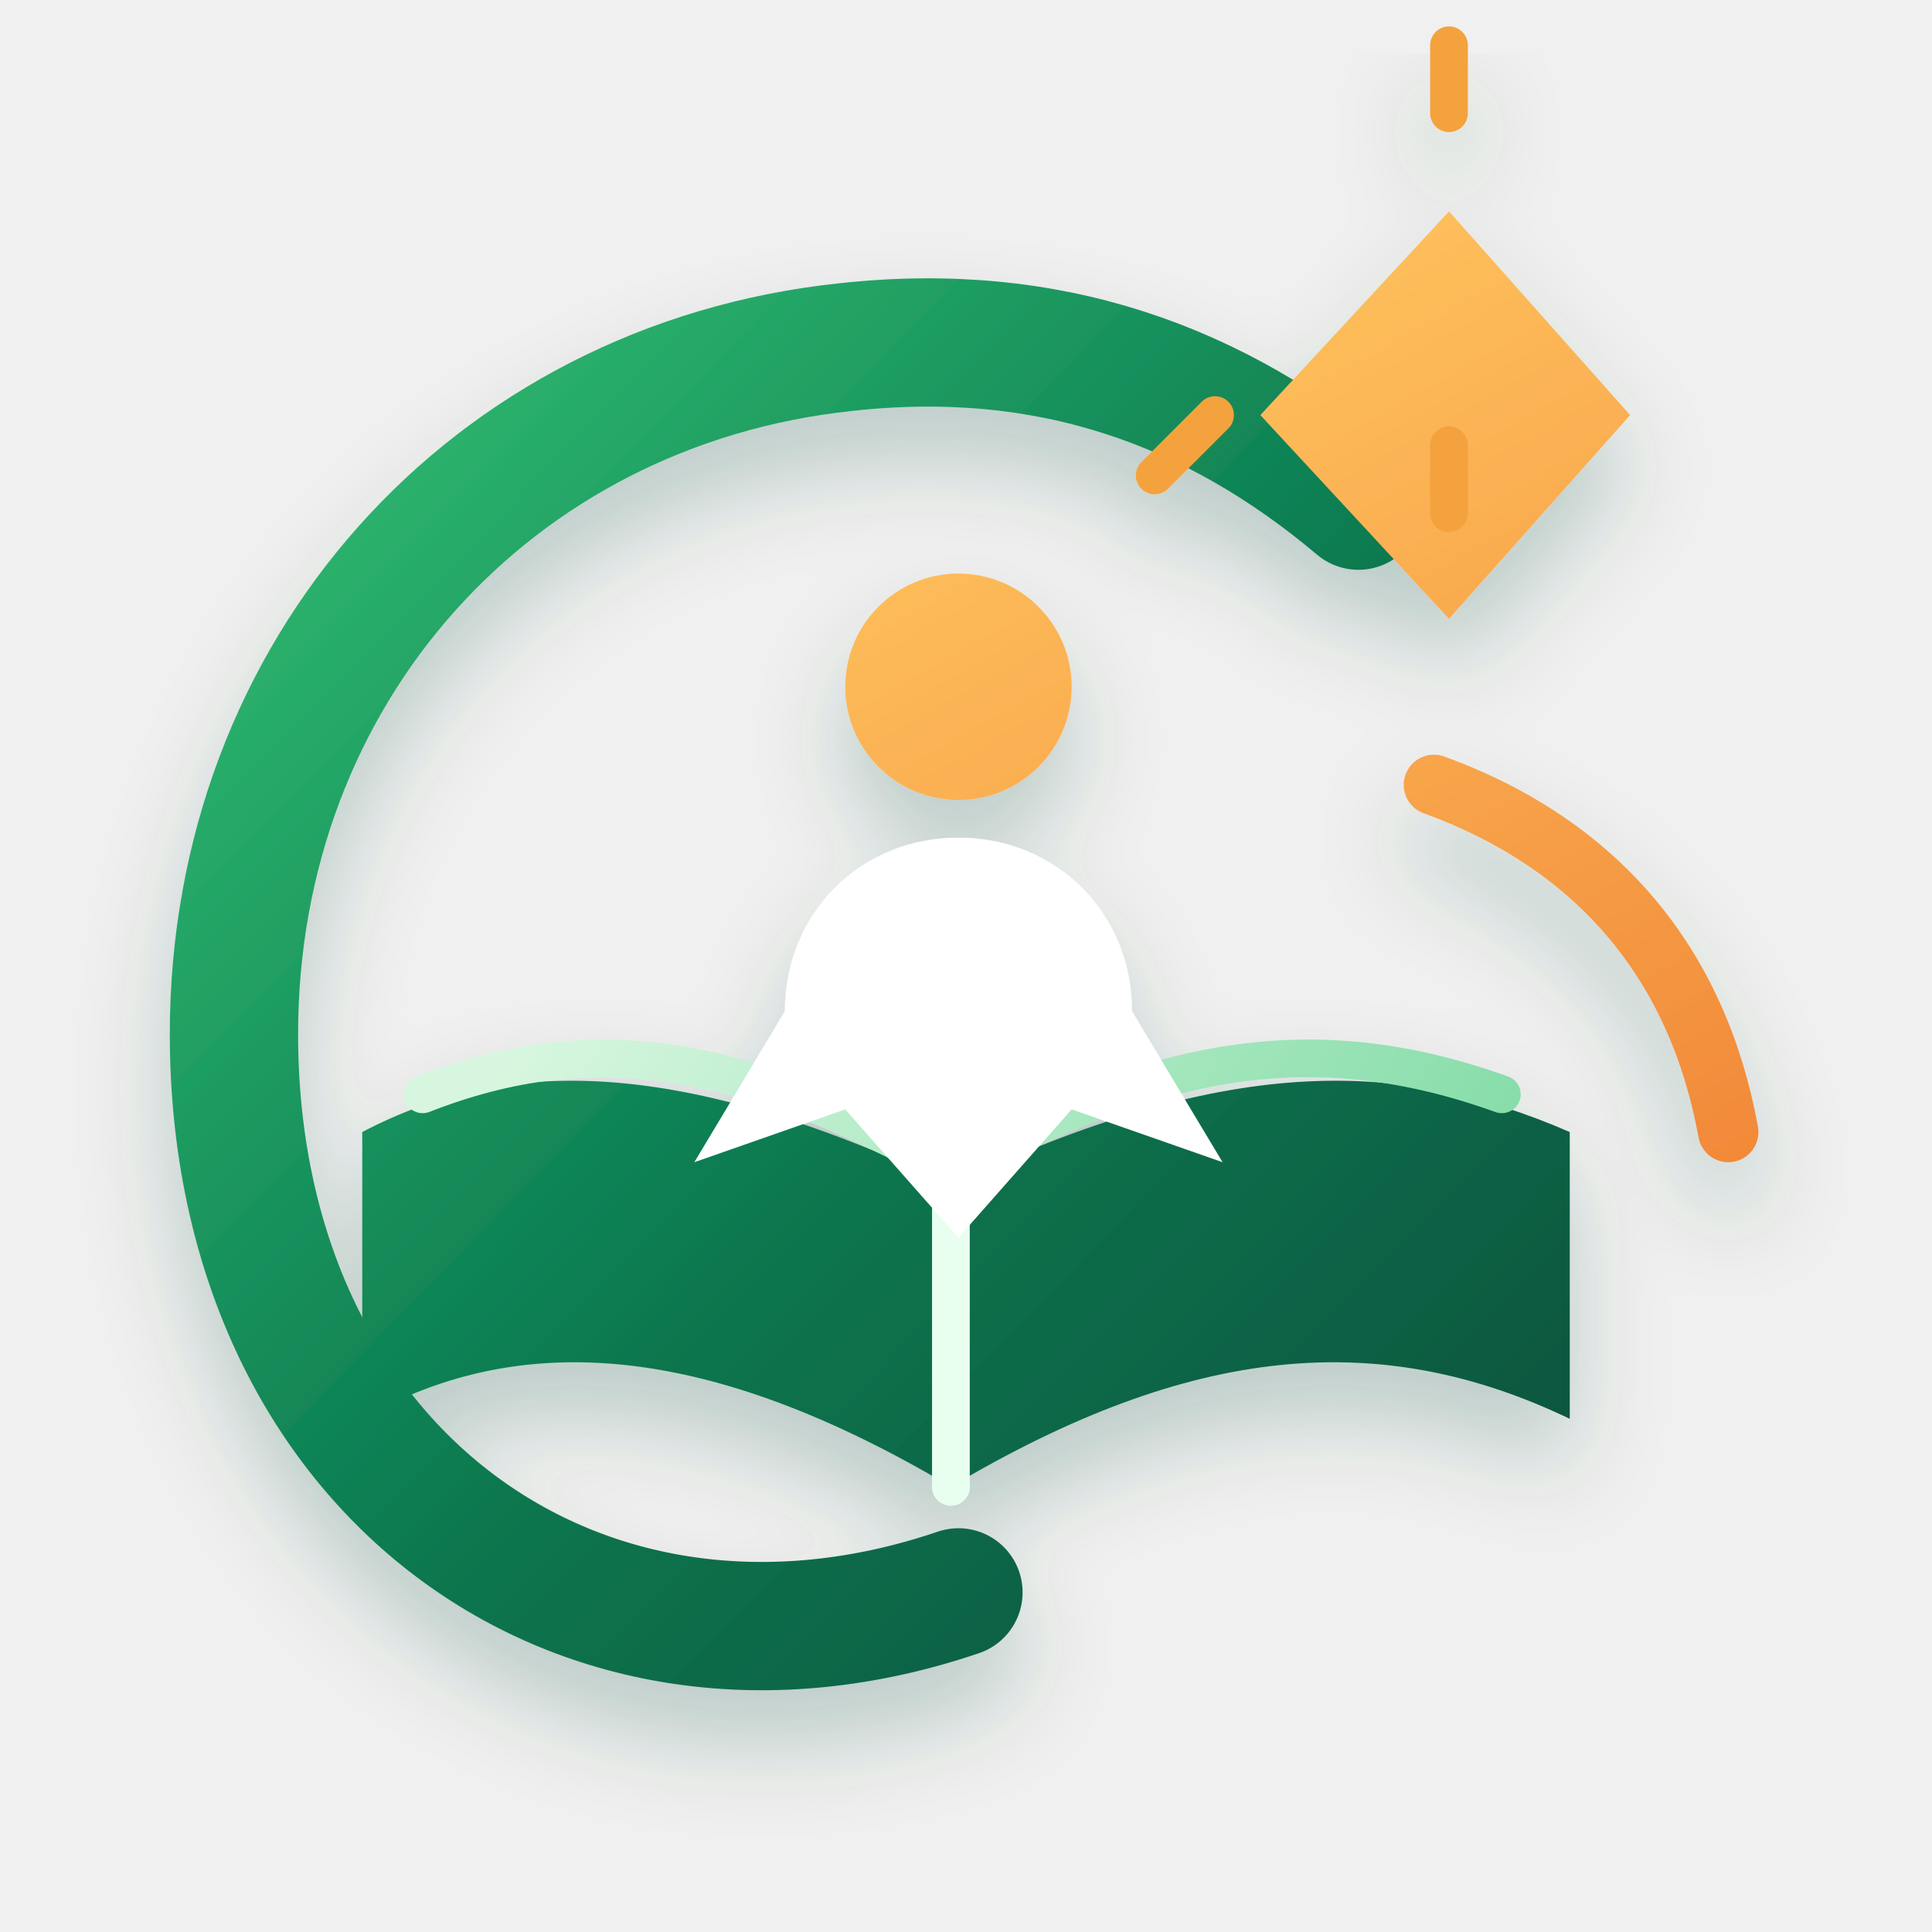
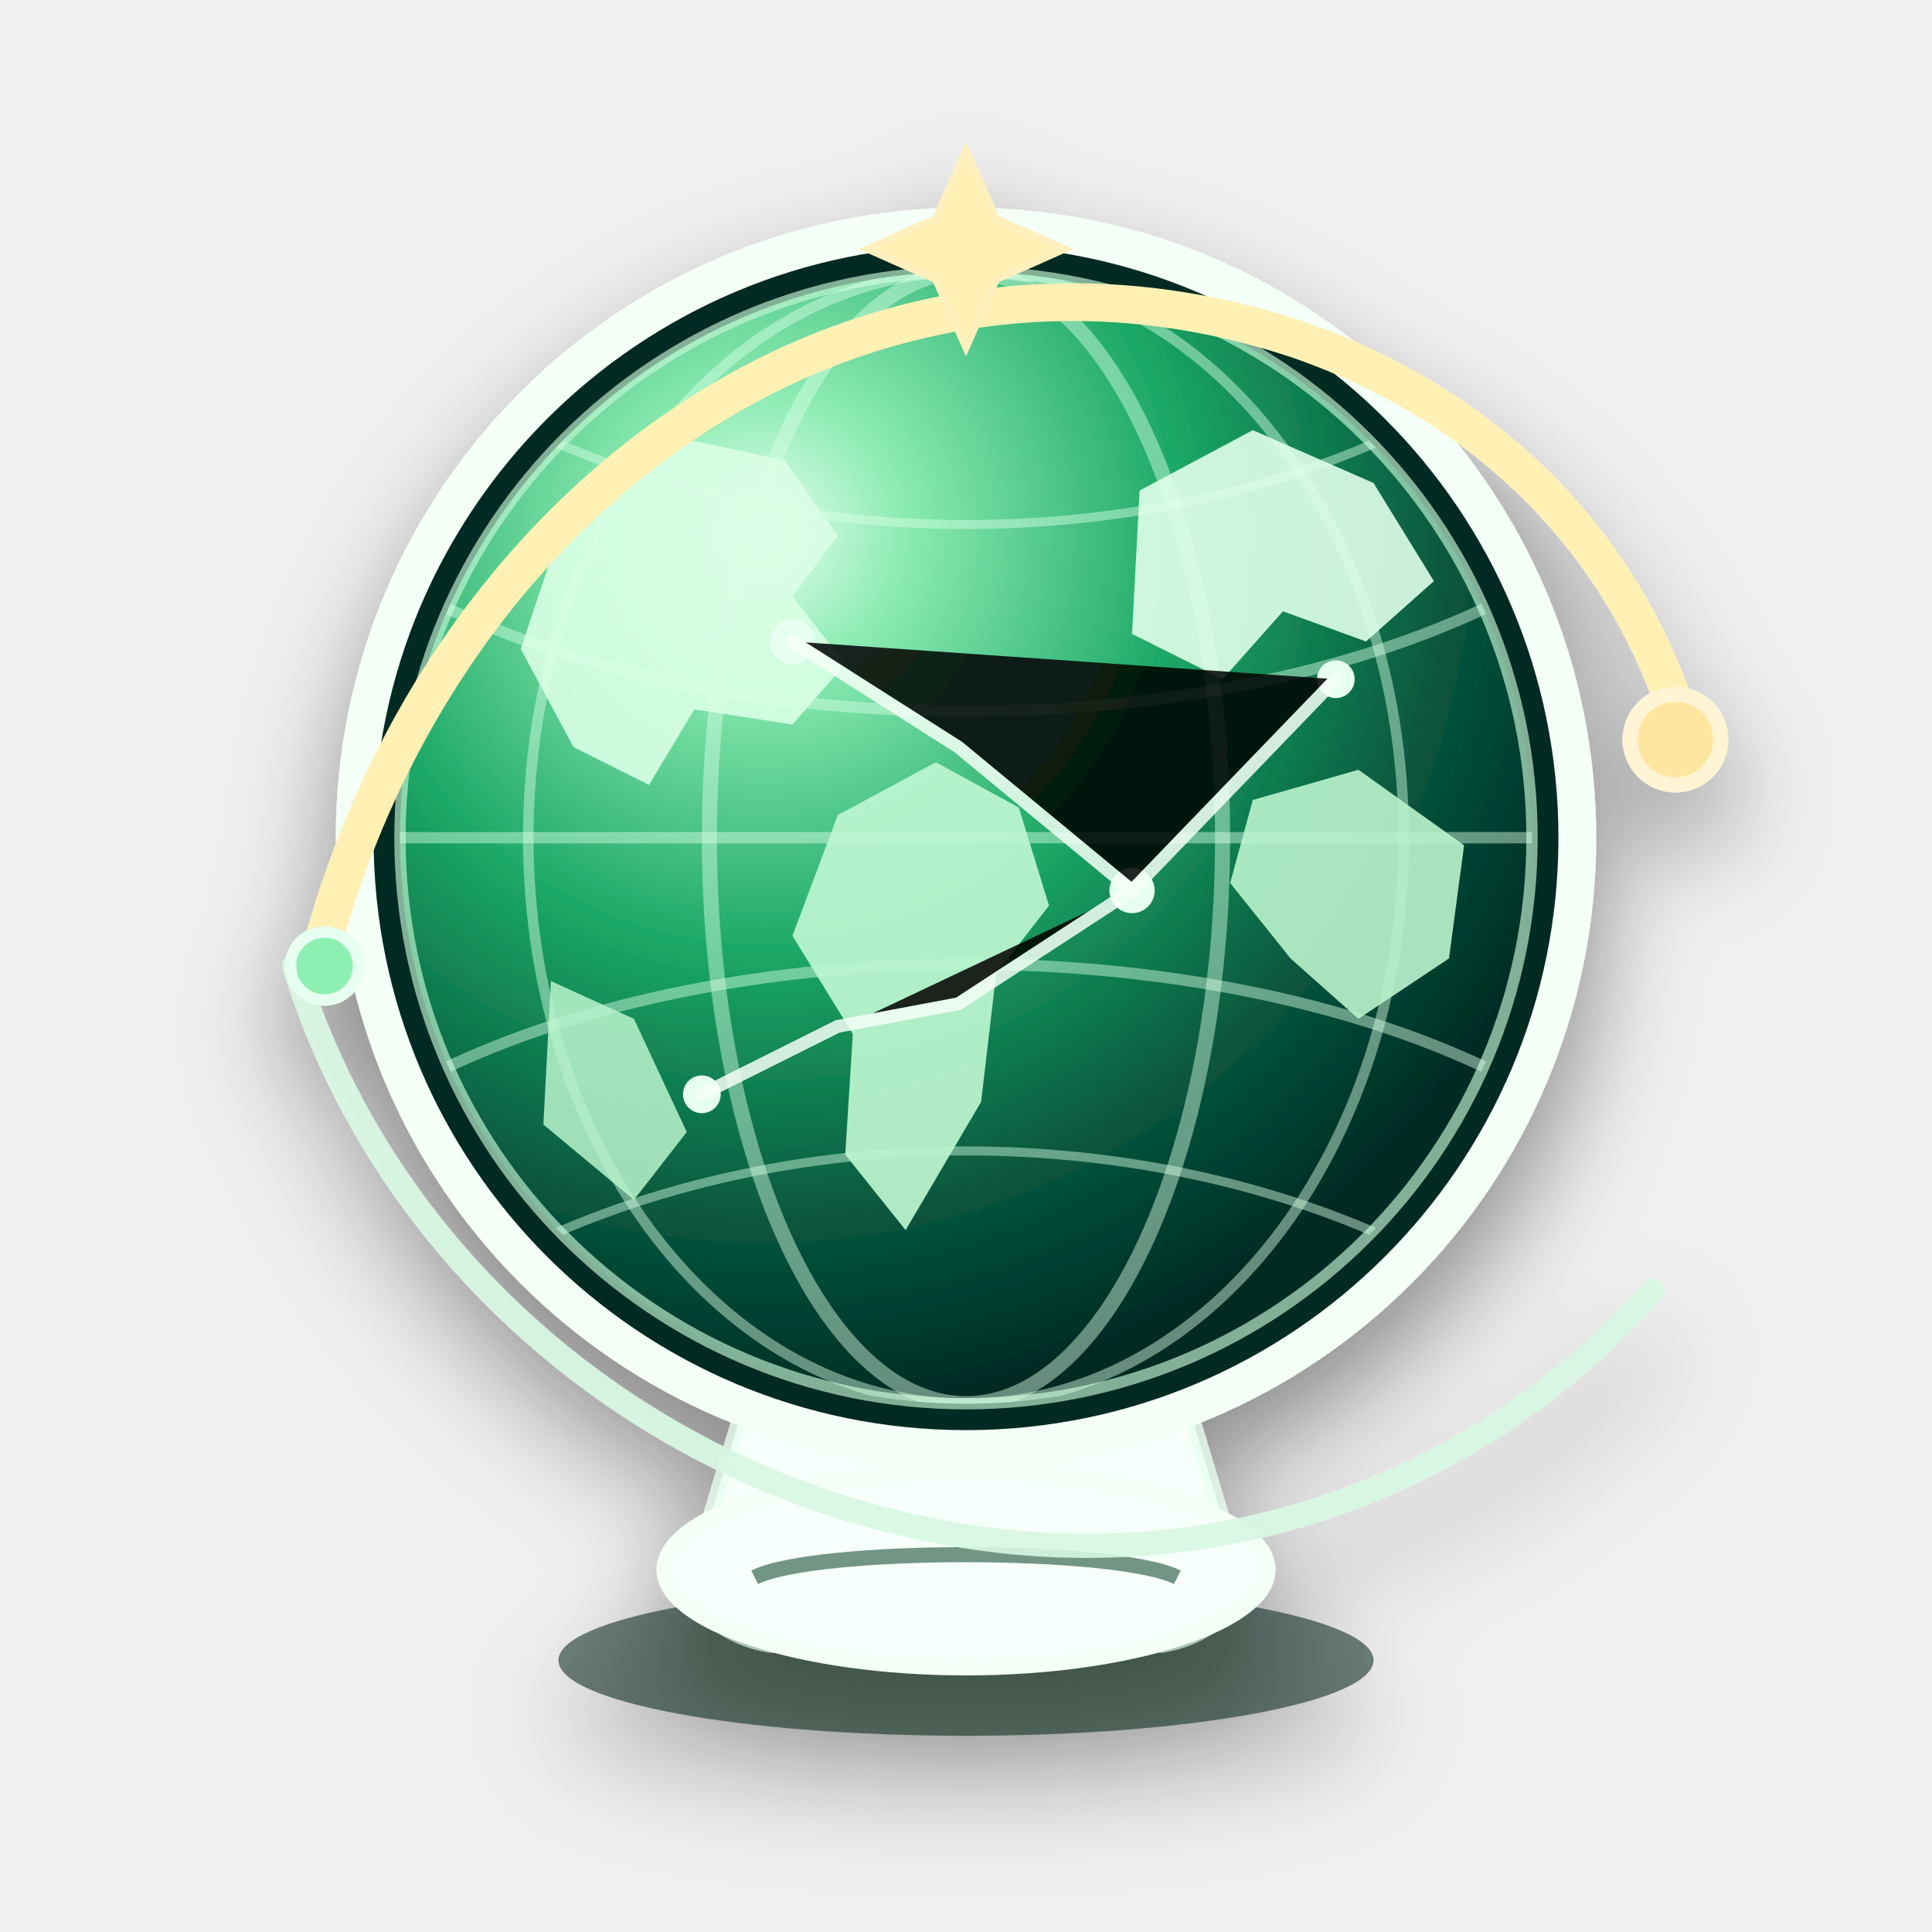
- <svg xmlns="http://www.w3.org/2000/svg" viewBox="0 0 256 256" role="img" aria-labelledby="t d">
+ <svg xmlns="http://www.w3.org/2000/svg" viewBox="0 0 256 256" role="img" aria-labelledby="title desc">
  <defs>
-     <linearGradient id="g" x1="25" y1="30" x2="220" y2="220" gradientUnits="userSpaceOnUse">
-       <stop stop-color="#39c978" />
-       <stop offset=".55" stop-color="#08764e" />
-       <stop offset="1" stop-color="#064c3b" />
+     <radialGradient id="world" cx="32%" cy="23%" r="78%">
+       <stop offset="0" stop-color="#e7fff0" />
+       <stop offset=".16" stop-color="#8cebb2" />
+       <stop offset=".48" stop-color="#1ba765" />
+       <stop offset=".78" stop-color="#07573e" />
+       <stop offset="1" stop-color="#032b24" />
+     </radialGradient>
+     <linearGradient id="rim" x1="30" y1="32" x2="222" y2="218">
+       <stop stop-color="#f4fff7" />
+       <stop offset=".25" stop-color="#b7f3ce" />
+       <stop offset=".58" stop-color="#3bbd7a" />
+       <stop offset="1" stop-color="#063e32" />
    </linearGradient>
-     <linearGradient id="o" x1="125" y1="50" x2="218" y2="215" gradientUnits="userSpaceOnUse">
-       <stop stop-color="#ffc45f" />
-       <stop offset="1" stop-color="#ed762c" />
+     <linearGradient id="silver" x1="65" y1="172" x2="193" y2="233">
+       <stop stop-color="#f6fff9" />
+       <stop offset=".4" stop-color="#9bb9aa" />
+       <stop offset=".72" stop-color="#d8eee0" />
+       <stop offset="1" stop-color="#527766" />
    </linearGradient>
-     <linearGradient id="p" x1="75" y1="130" x2="190" y2="210" gradientUnits="userSpaceOnUse">
-       <stop stop-color="#d7f6df" />
-       <stop offset="1" stop-color="#74d79d" />
+     <linearGradient id="gold" x1="80" y1="30" x2="190" y2="224">
+       <stop stop-color="#fff0b4" />
+       <stop offset=".45" stop-color="#e7bb62" />
+       <stop offset="1" stop-color="#9c6526" />
    </linearGradient>
-     <filter id="s" x="-30%" y="-30%" width="160%" height="170%">
-       <feDropShadow dx="0" dy="7" stdDeviation="6" flood-color="#064d36" flood-opacity=".22" />
+     <clipPath id="globeClip">
+       <circle cx="128" cy="111" r="75" />
+     </clipPath>
+     <filter id="shadow" x="-35%" y="-35%" width="170%" height="190%">
+       <feGaussianBlur in="SourceAlpha" stdDeviation="7" />
+       <feOffset dy="7" />
+       <feComponentTransfer>
+         <feFuncA type="linear" slope=".42" />
+       </feComponentTransfer>
+       <feMerge>
+         <feMergeNode />
+         <feMergeNode in="SourceGraphic" />
+       </feMerge>
    </filter>
  </defs>
-   <g filter="url(#s)">
-     <path d="M127 211C77 228 31 195 31 137c0-48 34-86 81-91 27-3 49 5 68 21" fill="none" stroke="url(#g)" stroke-width="17" stroke-linecap="round" />
-     <path d="M48 150c19-10 42-10 78 7 36-17 59-17 82-7v38c-25-12-50-10-82 9-32-19-57-21-78-9v-38Z" fill="url(#g)" />
-     <path d="M126 157v40" stroke="#e8fff0" stroke-width="5" stroke-linecap="round" />
-     <path d="M56 145c23-9 43-5 70 10 27-15 48-19 73-10" fill="none" stroke="url(#p)" stroke-width="5" stroke-linecap="round" />
-     <circle cx="127" cy="91" r="15" fill="url(#o)" />
-     <path d="M127 111c-13 0-23 10-23 23l-12 20 20-7 15 17 15-17 20 7-12-20c0-13-10-23-23-23Z" fill="#fff" />
-     <path d="M167 55 192 28l24 27-24 27-25-27Z" fill="url(#o)" />
-     <path d="M192 15v-9m0 62v-9m-31-4-8 8m70-70 8-8" stroke="#f4a23e" stroke-width="5" stroke-linecap="round" />
-     <path d="M190 104c22 8 35 24 39 46" fill="none" stroke="url(#o)" stroke-width="8" stroke-linecap="round" />
+   <g filter="url(#shadow)">
+     <ellipse cx="128" cy="220" rx="54" ry="10" fill="#001c16" opacity=".55" />
+     <path d="M101 178h54l9 30c1 5-4 9-10 10h-52c-6-1-11-5-10-10z" fill="url(#silver)" stroke="#e5fff0" stroke-opacity=".6" stroke-width="2" />
+     <path d="M88 208c0-7 18-13 40-13s40 6 40 13-18 13-40 13-40-6-40-13z" fill="url(#silver)" stroke="#f3fff7" stroke-width="2" />
+     <path d="M100 209c8-4 48-4 56 0" fill="none" stroke="#527b68" stroke-width="2" opacity=".8" />
+     <circle cx="128" cy="111" r="81" fill="#042b22" stroke="url(#rim)" stroke-width="5" />
+     <circle cx="128" cy="111" r="75" fill="url(#world)" stroke="#c5f8d6" stroke-opacity=".65" stroke-width="1.5" />
+     <g clip-path="url(#globeClip)" fill="none" stroke="#d8ffe5" stroke-opacity=".46">
+       <ellipse cx="128" cy="111" rx="34" ry="75" stroke-width="2" />
+       <ellipse cx="128" cy="111" rx="58" ry="75" stroke-width="1.4" />
+       <path d="M48 111h160M58 80c39 19 101 19 140 0M58 142c39-19 101-19 140 0" stroke-width="1.5" />
+       <path d="M68 56c36 18 84 18 120 0M68 166c36-18 84-18 120 0" stroke-width="1.2" />
+     </g>
+     <g clip-path="url(#globeClip)">
+       <path d="M78 68l12-10 14 3 7 10-6 8 7 9-7 8-13-2-6 10-10-5-7-13 4-12z" fill="#d9ffe5" opacity=".9" />
+       <path d="M111 108l13-7 11 6 4 13-7 9-2 17-10 17-8-10 1-16-8-13z" fill="#bdf6d0" opacity=".92" />
+       <path d="M151 65l15-8 16 7 8 13-9 8-11-4-8 9-12-6z" fill="#e0ffea" opacity=".9" />
+       <path d="M166 106l14-4 14 10-2 15-12 8-9-8-8-10z" fill="#baf4cd" opacity=".9" />
+       <path d="M73 130l11 5 7 15-7 9-12-10z" fill="#baf4cd" opacity=".85" />
+       <g fill="#e7fff0">
+         <circle cx="105" cy="85" r="3" />
+         <circle cx="150" cy="118" r="3" />
+         <circle cx="177" cy="90" r="2.5" />
+         <circle cx="93" cy="145" r="2.5" />
+       </g>
+       <g stroke="#f4fff7" stroke-width="1.7" stroke-linecap="round" opacity=".85">
+         <path d="M105 85l22 14 23 19 27-28" />
+         <path d="M93 145l18-9 16-3 23-15" />
+       </g>
+     </g>
+     <path d="M42 128c15-60 70-103 130-83 26 9 44 28 51 52" fill="none" stroke="url(#gold)" stroke-width="5" stroke-linecap="round" />
+     <path d="M39 128c11 36 42 65 81 74 38 9 75-4 99-31" fill="none" stroke="#d7f7e2" stroke-width="3.2" stroke-linecap="round" opacity=".9" />
+     <circle cx="222" cy="98" r="6" fill="#ffe6a0" stroke="#fff5d4" stroke-width="2" />
+     <circle cx="43" cy="128" r="4.5" fill="#8df0b2" stroke="#e7fff0" stroke-width="1.5" />
+     <path d="M128 20l4 9 9 4-9 4-4 9-4-9-9-4 9-4z" fill="url(#gold)" stroke="#fff0bd" stroke-width="1" />
  </g>
</svg>
